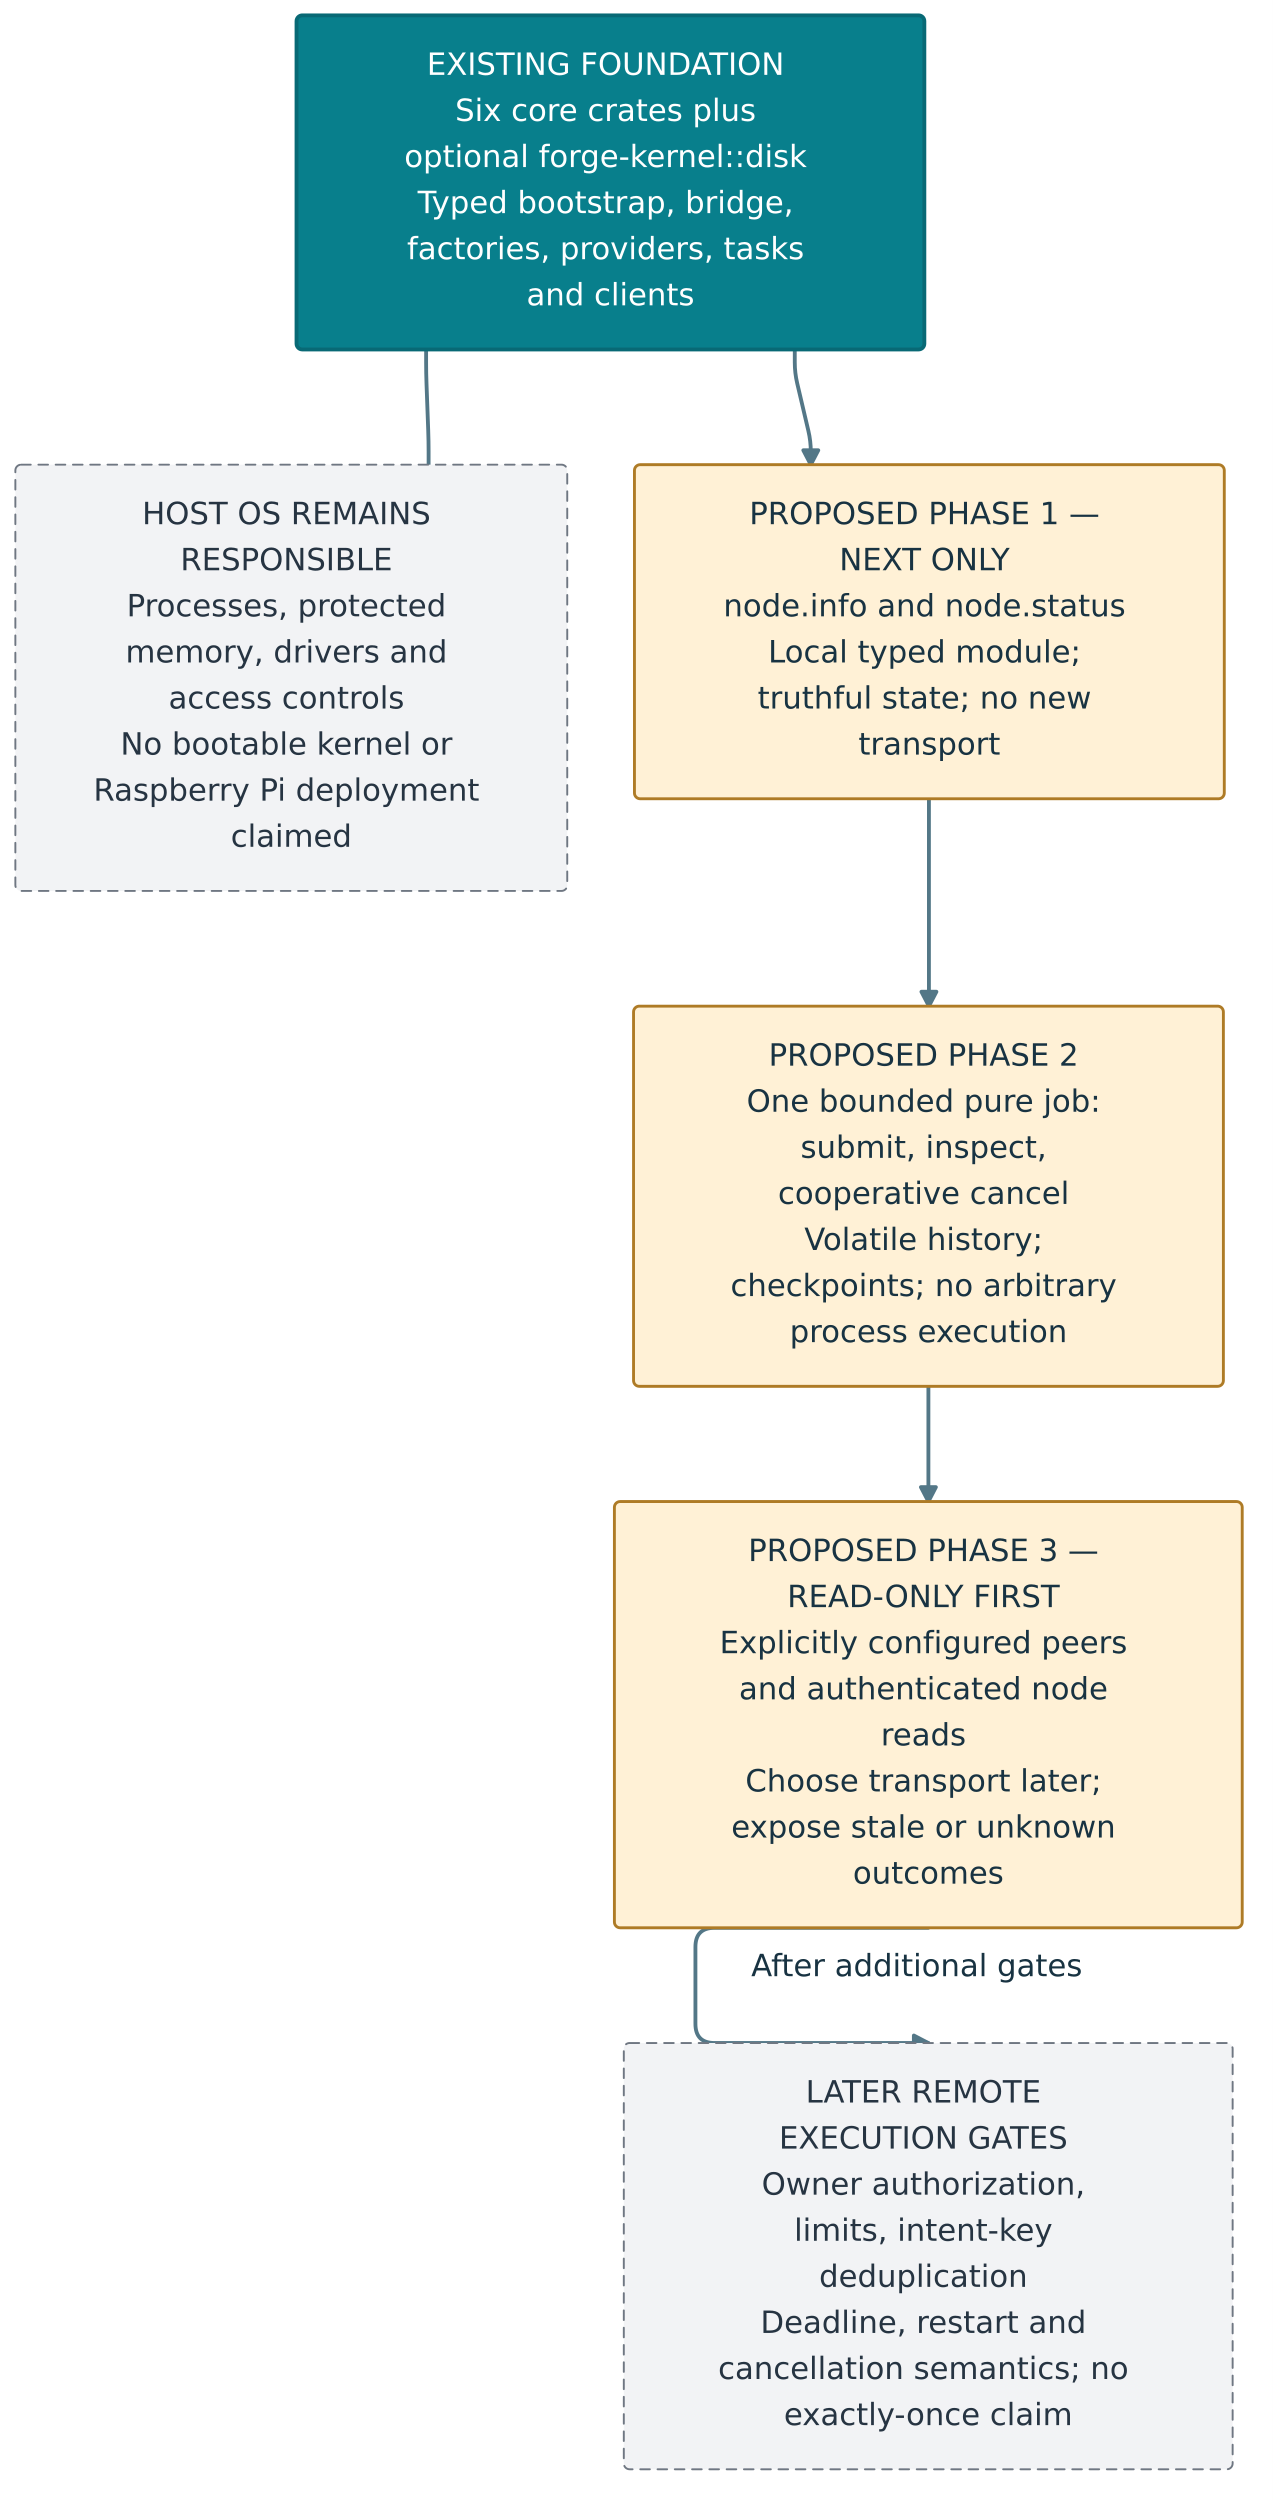
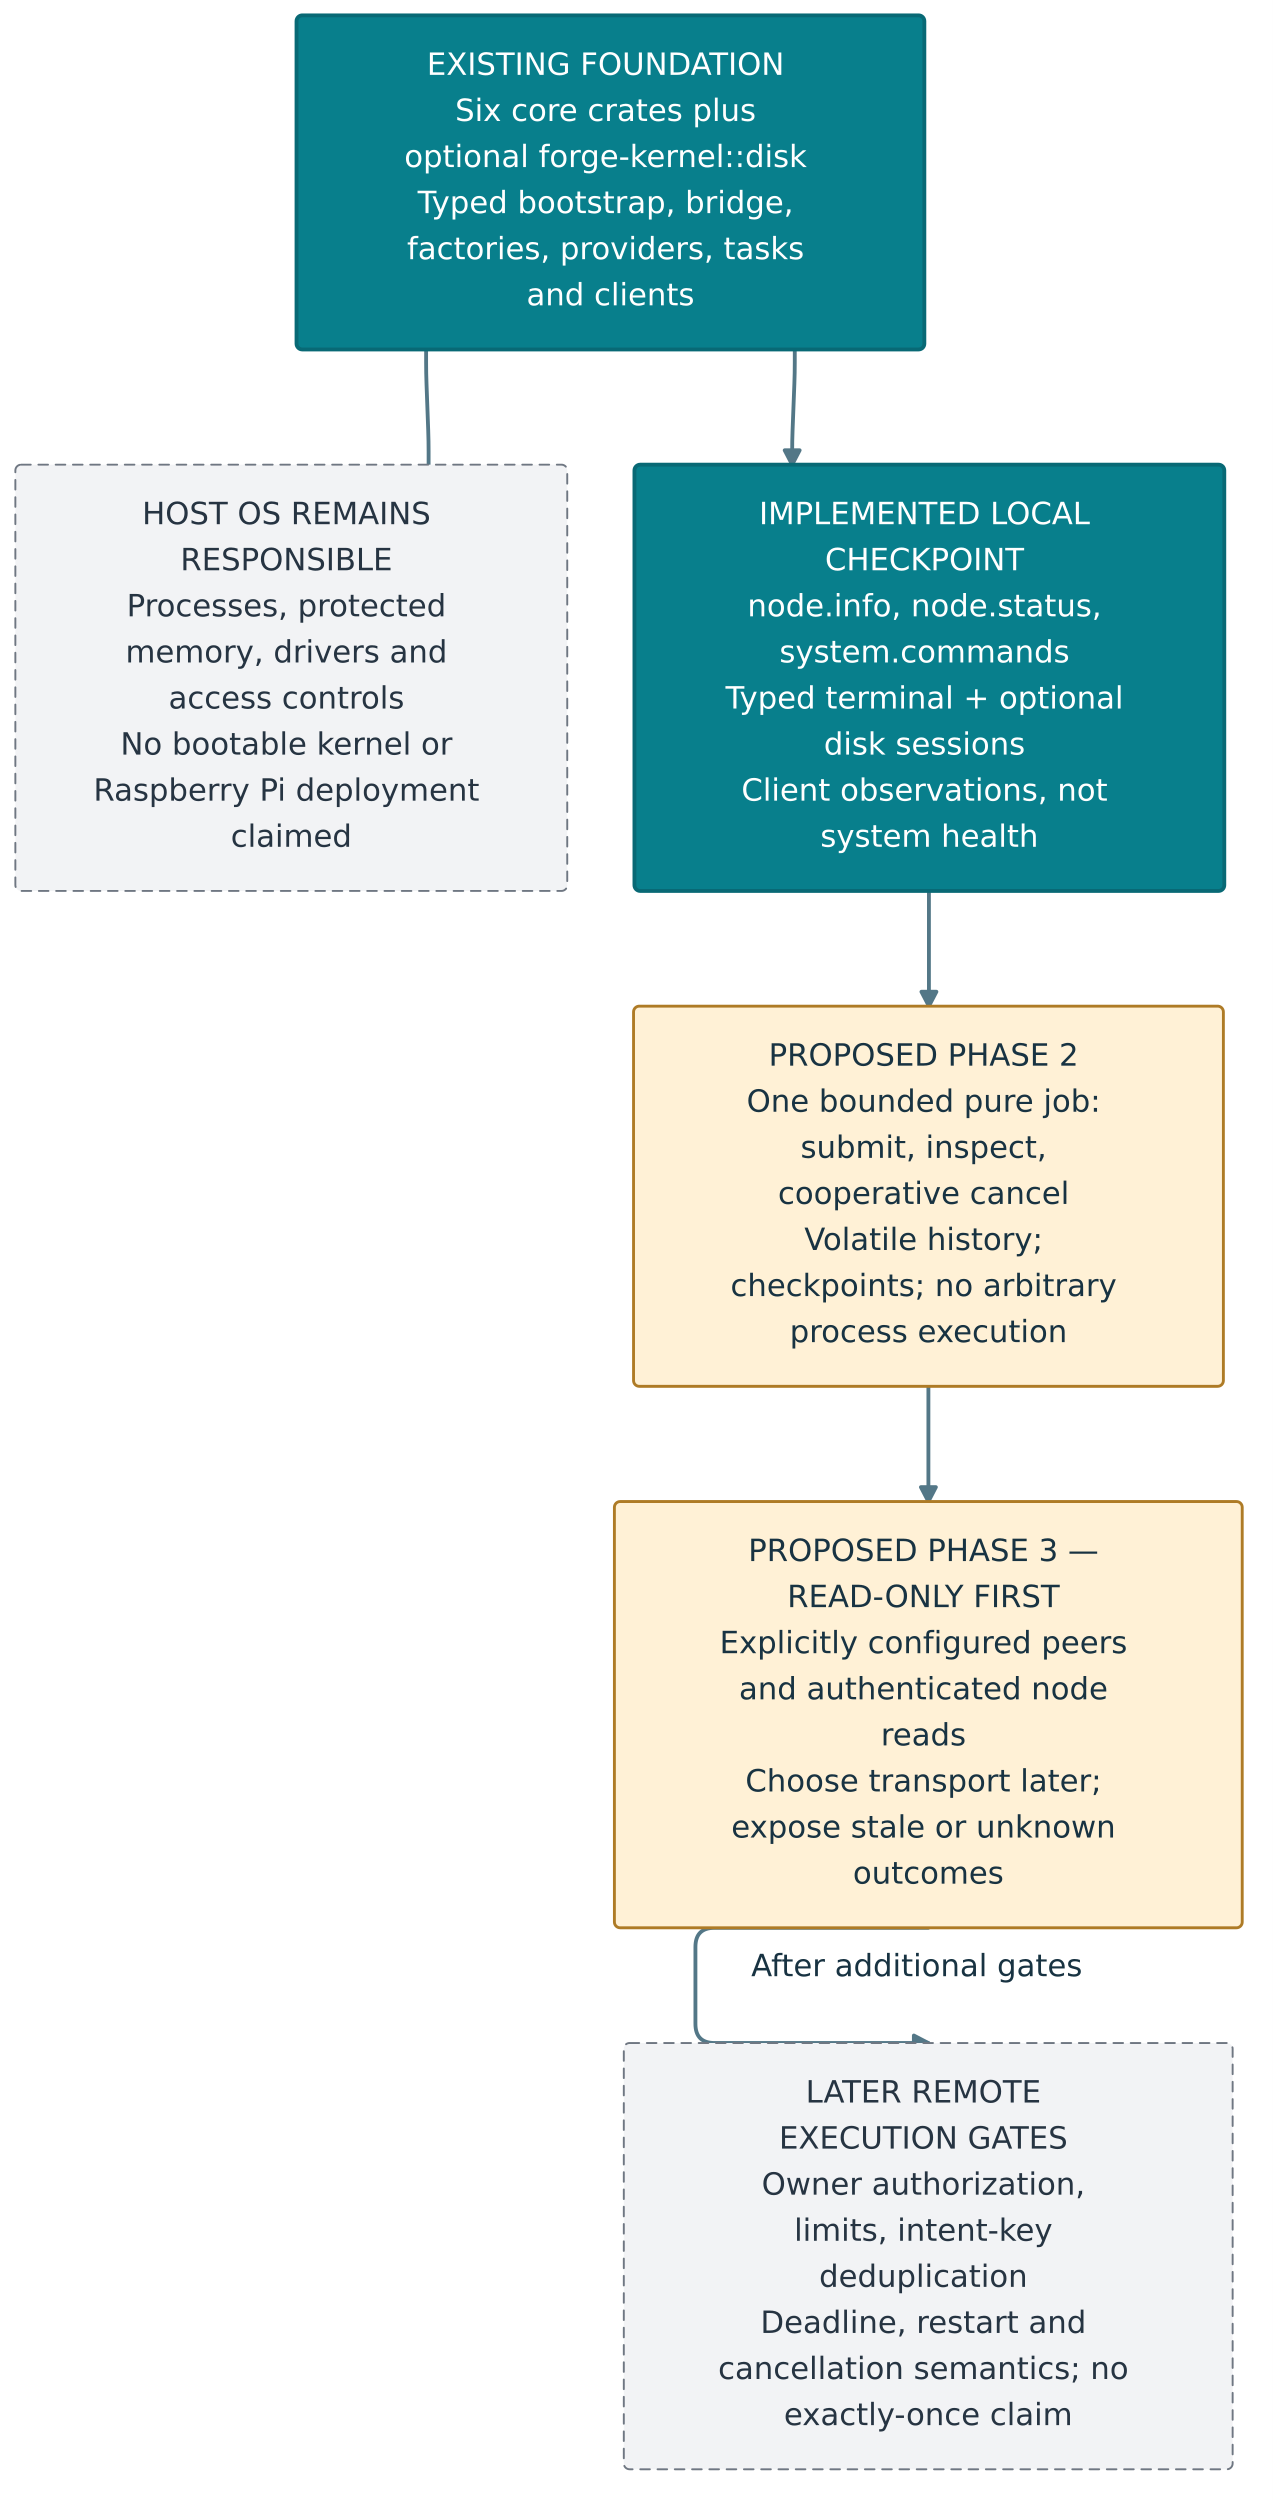
<svg xmlns="http://www.w3.org/2000/svg" width="662.95" height="1302" viewBox="0 0 662.95 1302">
  <rect x="0" y="0" width="662.95" height="1302" fill="#ffffff" />
  <defs>
    <marker id="arrow-0" viewBox="0 0 10 10" refX="5" refY="5" markerUnits="userSpaceOnUse" markerWidth="8" markerHeight="8" orient="auto">
      <path d="M 0 0 L 10 5 L 0 10 z" fill="#537787" stroke="#537787" stroke-width="1" stroke-dasharray="1,0" />
    </marker>
    <marker id="arrow-start-0" viewBox="0 0 10 10" refX="4.5" refY="5" markerUnits="userSpaceOnUse" markerWidth="8" markerHeight="8" orient="auto">
      <path d="M 0 5 L 10 10 L 10 0 z" fill="#537787" stroke="#537787" stroke-width="1" stroke-dasharray="1,0" />
    </marker>
  </defs>
-   <path id="edge-0" class="edgePath" data-edge-id="edge-0" d="M 413.919,182.000 L 413.919,188.738 Q 413.919,194.250 415.180,199.616 L 421.001,224.384 Q 422.262,229.750 422.262,235.262 L 422.262,242.000" fill="none" stroke="#537787" stroke-width="2" stroke-linecap="round" stroke-linejoin="round" />
-   <g transform="translate(422.26 242.00) rotate(90.00)">
+   <path id="edge-0" class="edgePath" data-edge-id="edge-0" d="M 413.919,182.000 L 413.919,188.738 Q 413.919,194.250 413.708,199.758 L 412.767,224.242 Q 412.556,229.750 412.556,235.262 L 412.556,242.000" fill="none" stroke="#537787" stroke-width="2" stroke-linecap="round" stroke-linejoin="round" />
+   <g transform="translate(412.56 242.00) rotate(90.00)">
    <polygon points="0,0 -7.50,3.90 -7.50,-3.90" fill="#537787" stroke="#537787" stroke-width="2" stroke-linejoin="round" stroke-linecap="round" />
  </g>
-   <path id="edge-1" class="edgePath" data-edge-id="edge-1" d="M 483.784,416.000 L 483.784,524.000" fill="none" stroke="#537787" stroke-width="2" stroke-linecap="round" stroke-linejoin="round" />
+   <path id="edge-1" class="edgePath" data-edge-id="edge-1" d="M 483.784,464.000 L 483.784,524.000" fill="none" stroke="#537787" stroke-width="2" stroke-linecap="round" stroke-linejoin="round" />
  <g transform="translate(483.78 524.00) rotate(90.00)">
    <polygon points="0,0 -7.50,3.90 -7.50,-3.90" fill="#537787" stroke="#537787" stroke-width="2" stroke-linejoin="round" stroke-linecap="round" />
  </g>
  <path id="edge-2" class="edgePath" data-edge-id="edge-2" d="M 483.509,722.000 L 483.509,782.000" fill="none" stroke="#537787" stroke-width="2" stroke-linecap="round" stroke-linejoin="round" />
  <g transform="translate(483.51 782.00) rotate(90.00)">
    <polygon points="0,0 -7.50,3.90 -7.50,-3.90" fill="#537787" stroke="#537787" stroke-width="2" stroke-linejoin="round" stroke-linecap="round" />
  </g>
  <path id="edge-3" class="edgePath" data-edge-id="edge-3" d="M 483.443,1004.000 L 372.177,1004.000 Q 362.177,1004.000 362.177,1014.000 L 362.177,1054.000 Q 362.177,1064.000 372.177,1064.000 L 483.443,1064.000" fill="none" stroke="#537787" stroke-width="2" stroke-linecap="round" stroke-linejoin="round" />
  <g transform="translate(483.44 1064.00) rotate(0.00)">
    <polygon points="0,0 -7.50,3.90 -7.50,-3.90" fill="#537787" stroke="#537787" stroke-width="2" stroke-linejoin="round" stroke-linecap="round" />
  </g>
  <rect data-edge-id="edge-3" data-label-kind="center" x="364.18" y="1011.01" width="226.53" height="28.40" rx="2" ry="2" fill="rgba(248,250,252, 0.92)" fill-opacity="0.00" stroke="#537787" stroke-opacity="0.00" stroke-width="0.8" />
  <g class="edgeLabel" data-edge-id="edge-3" data-label-kind="center">
    <text x="477.44" y="1029.21" text-anchor="middle" font-family="DejaVu Sans" font-size="16" fill="#183342">
      <tspan x="477.44" dy="0.00">After additional gates</tspan>
    </text>
  </g>
  <path id="edge-4" class="edgePath" data-edge-id="edge-4" d="M 221.919,182.000 L 221.919,188.738 Q 221.919,194.250 222.121,199.759 L 223.017,224.241 Q 223.218,229.750 223.218,235.262 L 223.218,242.000" fill="none" stroke="#537787" stroke-width="2" stroke-linecap="round" stroke-linejoin="round" />
  <rect x="154.43" y="8.00" width="326.97" height="174.00" rx="3" ry="3" fill="#087f8c" stroke="#086975" stroke-width="2" stroke-linejoin="round" stroke-linecap="round" />
  <text x="317.92" y="39.00" text-anchor="middle" font-family="DejaVu Sans" font-size="16" fill="#ffffff">
    <tspan x="317.92" dy="0.00">EXISTING FOUNDATION</tspan>
    <tspan x="317.92" dy="24.00">Six core crates plus</tspan>
    <tspan x="317.92" dy="24.00">optional forge-kernel::disk</tspan>
    <tspan x="317.92" dy="24.00">Typed bootstrap, bridge,</tspan>
    <tspan x="317.92" dy="24.00">factories, providers, tasks</tspan>
    <tspan x="317.92" dy="24.00">and clients</tspan>
  </text>
  <rect x="8.00" y="242.00" width="287.42" height="222.00" rx="3" ry="3" fill="#f2f3f5" stroke="#6f7782" stroke-width="1" stroke-dasharray="5 4" stroke-linejoin="round" stroke-linecap="round" />
  <text x="151.71" y="273.00" text-anchor="middle" font-family="DejaVu Sans" font-size="16" fill="#263442">
    <tspan x="151.71" dy="0.00">HOST OS REMAINS</tspan>
    <tspan x="151.71" dy="24.00">RESPONSIBLE</tspan>
    <tspan x="151.71" dy="24.00">Processes, protected</tspan>
    <tspan x="151.71" dy="24.00">memory, drivers and</tspan>
    <tspan x="151.71" dy="24.00">access controls</tspan>
    <tspan x="151.71" dy="24.00">No bootable kernel or</tspan>
    <tspan x="151.71" dy="24.00">Raspberry Pi deployment</tspan>
    <tspan x="151.71" dy="24.00">claimed</tspan>
  </text>
-   <rect x="330.42" y="242.00" width="307.19" height="174.00" rx="3" ry="3" fill="#fff1d6" stroke="#ae7b26" stroke-width="1.5" stroke-linejoin="round" stroke-linecap="round" />
-   <text x="484.02" y="273.00" text-anchor="middle" font-family="DejaVu Sans" font-size="16" fill="#183342">
-     <tspan x="484.02" dy="0.00">PROPOSED PHASE 1 —</tspan>
-     <tspan x="484.02" dy="24.00">NEXT ONLY</tspan>
-     <tspan x="484.02" dy="24.00">node.info and node.status</tspan>
-     <tspan x="484.02" dy="24.00">Local typed module;</tspan>
-     <tspan x="484.02" dy="24.00">truthful state; no new</tspan>
-     <tspan x="484.02" dy="24.00">transport</tspan>
+   <rect x="330.42" y="242.00" width="307.19" height="222.00" rx="3" ry="3" fill="#087f8c" stroke="#086975" stroke-width="2" stroke-linejoin="round" stroke-linecap="round" />
+   <text x="484.02" y="273.00" text-anchor="middle" font-family="DejaVu Sans" font-size="16" fill="#ffffff">
+     <tspan x="484.02" dy="0.00">IMPLEMENTED LOCAL</tspan>
+     <tspan x="484.02" dy="24.00">CHECKPOINT</tspan>
+     <tspan x="484.02" dy="24.00">node.info, node.status,</tspan>
+     <tspan x="484.02" dy="24.00">system.commands</tspan>
+     <tspan x="484.02" dy="24.00">Typed terminal + optional</tspan>
+     <tspan x="484.02" dy="24.00">disk sessions</tspan>
+     <tspan x="484.02" dy="24.00">Client observations, not</tspan>
+     <tspan x="484.02" dy="24.00">system health</tspan>
  </text>
  <rect x="329.95" y="524.00" width="307.19" height="198.00" rx="3" ry="3" fill="#fff1d6" stroke="#ae7b26" stroke-width="1.5" stroke-linejoin="round" stroke-linecap="round" />
  <text x="483.55" y="555.00" text-anchor="middle" font-family="DejaVu Sans" font-size="16" fill="#183342">
    <tspan x="483.55" dy="0.00">PROPOSED PHASE 2</tspan>
    <tspan x="483.55" dy="24.00">One bounded pure job:</tspan>
    <tspan x="483.55" dy="24.00">submit, inspect,</tspan>
    <tspan x="483.55" dy="24.00">cooperative cancel</tspan>
    <tspan x="483.55" dy="24.00">Volatile history;</tspan>
    <tspan x="483.55" dy="24.00">checkpoints; no arbitrary</tspan>
    <tspan x="483.55" dy="24.00">process execution</tspan>
  </text>
  <rect x="319.98" y="782.00" width="326.97" height="222.00" rx="3" ry="3" fill="#fff1d6" stroke="#ae7b26" stroke-width="1.5" stroke-linejoin="round" stroke-linecap="round" />
  <text x="483.47" y="813.00" text-anchor="middle" font-family="DejaVu Sans" font-size="16" fill="#183342">
    <tspan x="483.47" dy="0.00">PROPOSED PHASE 3 —</tspan>
    <tspan x="483.47" dy="24.00">READ-ONLY FIRST</tspan>
    <tspan x="483.47" dy="24.00">Explicitly configured peers</tspan>
    <tspan x="483.47" dy="24.00">and authenticated node</tspan>
    <tspan x="483.47" dy="24.00">reads</tspan>
    <tspan x="483.47" dy="24.00">Choose transport later;</tspan>
    <tspan x="483.47" dy="24.00">expose stale or unknown</tspan>
    <tspan x="483.47" dy="24.00">outcomes</tspan>
  </text>
  <rect x="324.88" y="1064.00" width="317.08" height="222.00" rx="3" ry="3" fill="#f2f3f5" stroke="#6f7782" stroke-width="1" stroke-dasharray="5 4" stroke-linejoin="round" stroke-linecap="round" />
  <text x="483.42" y="1095.00" text-anchor="middle" font-family="DejaVu Sans" font-size="16" fill="#263442">
    <tspan x="483.42" dy="0.00">LATER REMOTE</tspan>
    <tspan x="483.42" dy="24.00">EXECUTION GATES</tspan>
    <tspan x="483.42" dy="24.00">Owner authorization,</tspan>
    <tspan x="483.42" dy="24.00">limits, intent-key</tspan>
    <tspan x="483.42" dy="24.00">deduplication</tspan>
    <tspan x="483.42" dy="24.00">Deadline, restart and</tspan>
    <tspan x="483.42" dy="24.00">cancellation semantics; no</tspan>
    <tspan x="483.42" dy="24.00">exactly-once claim</tspan>
  </text>
</svg>
